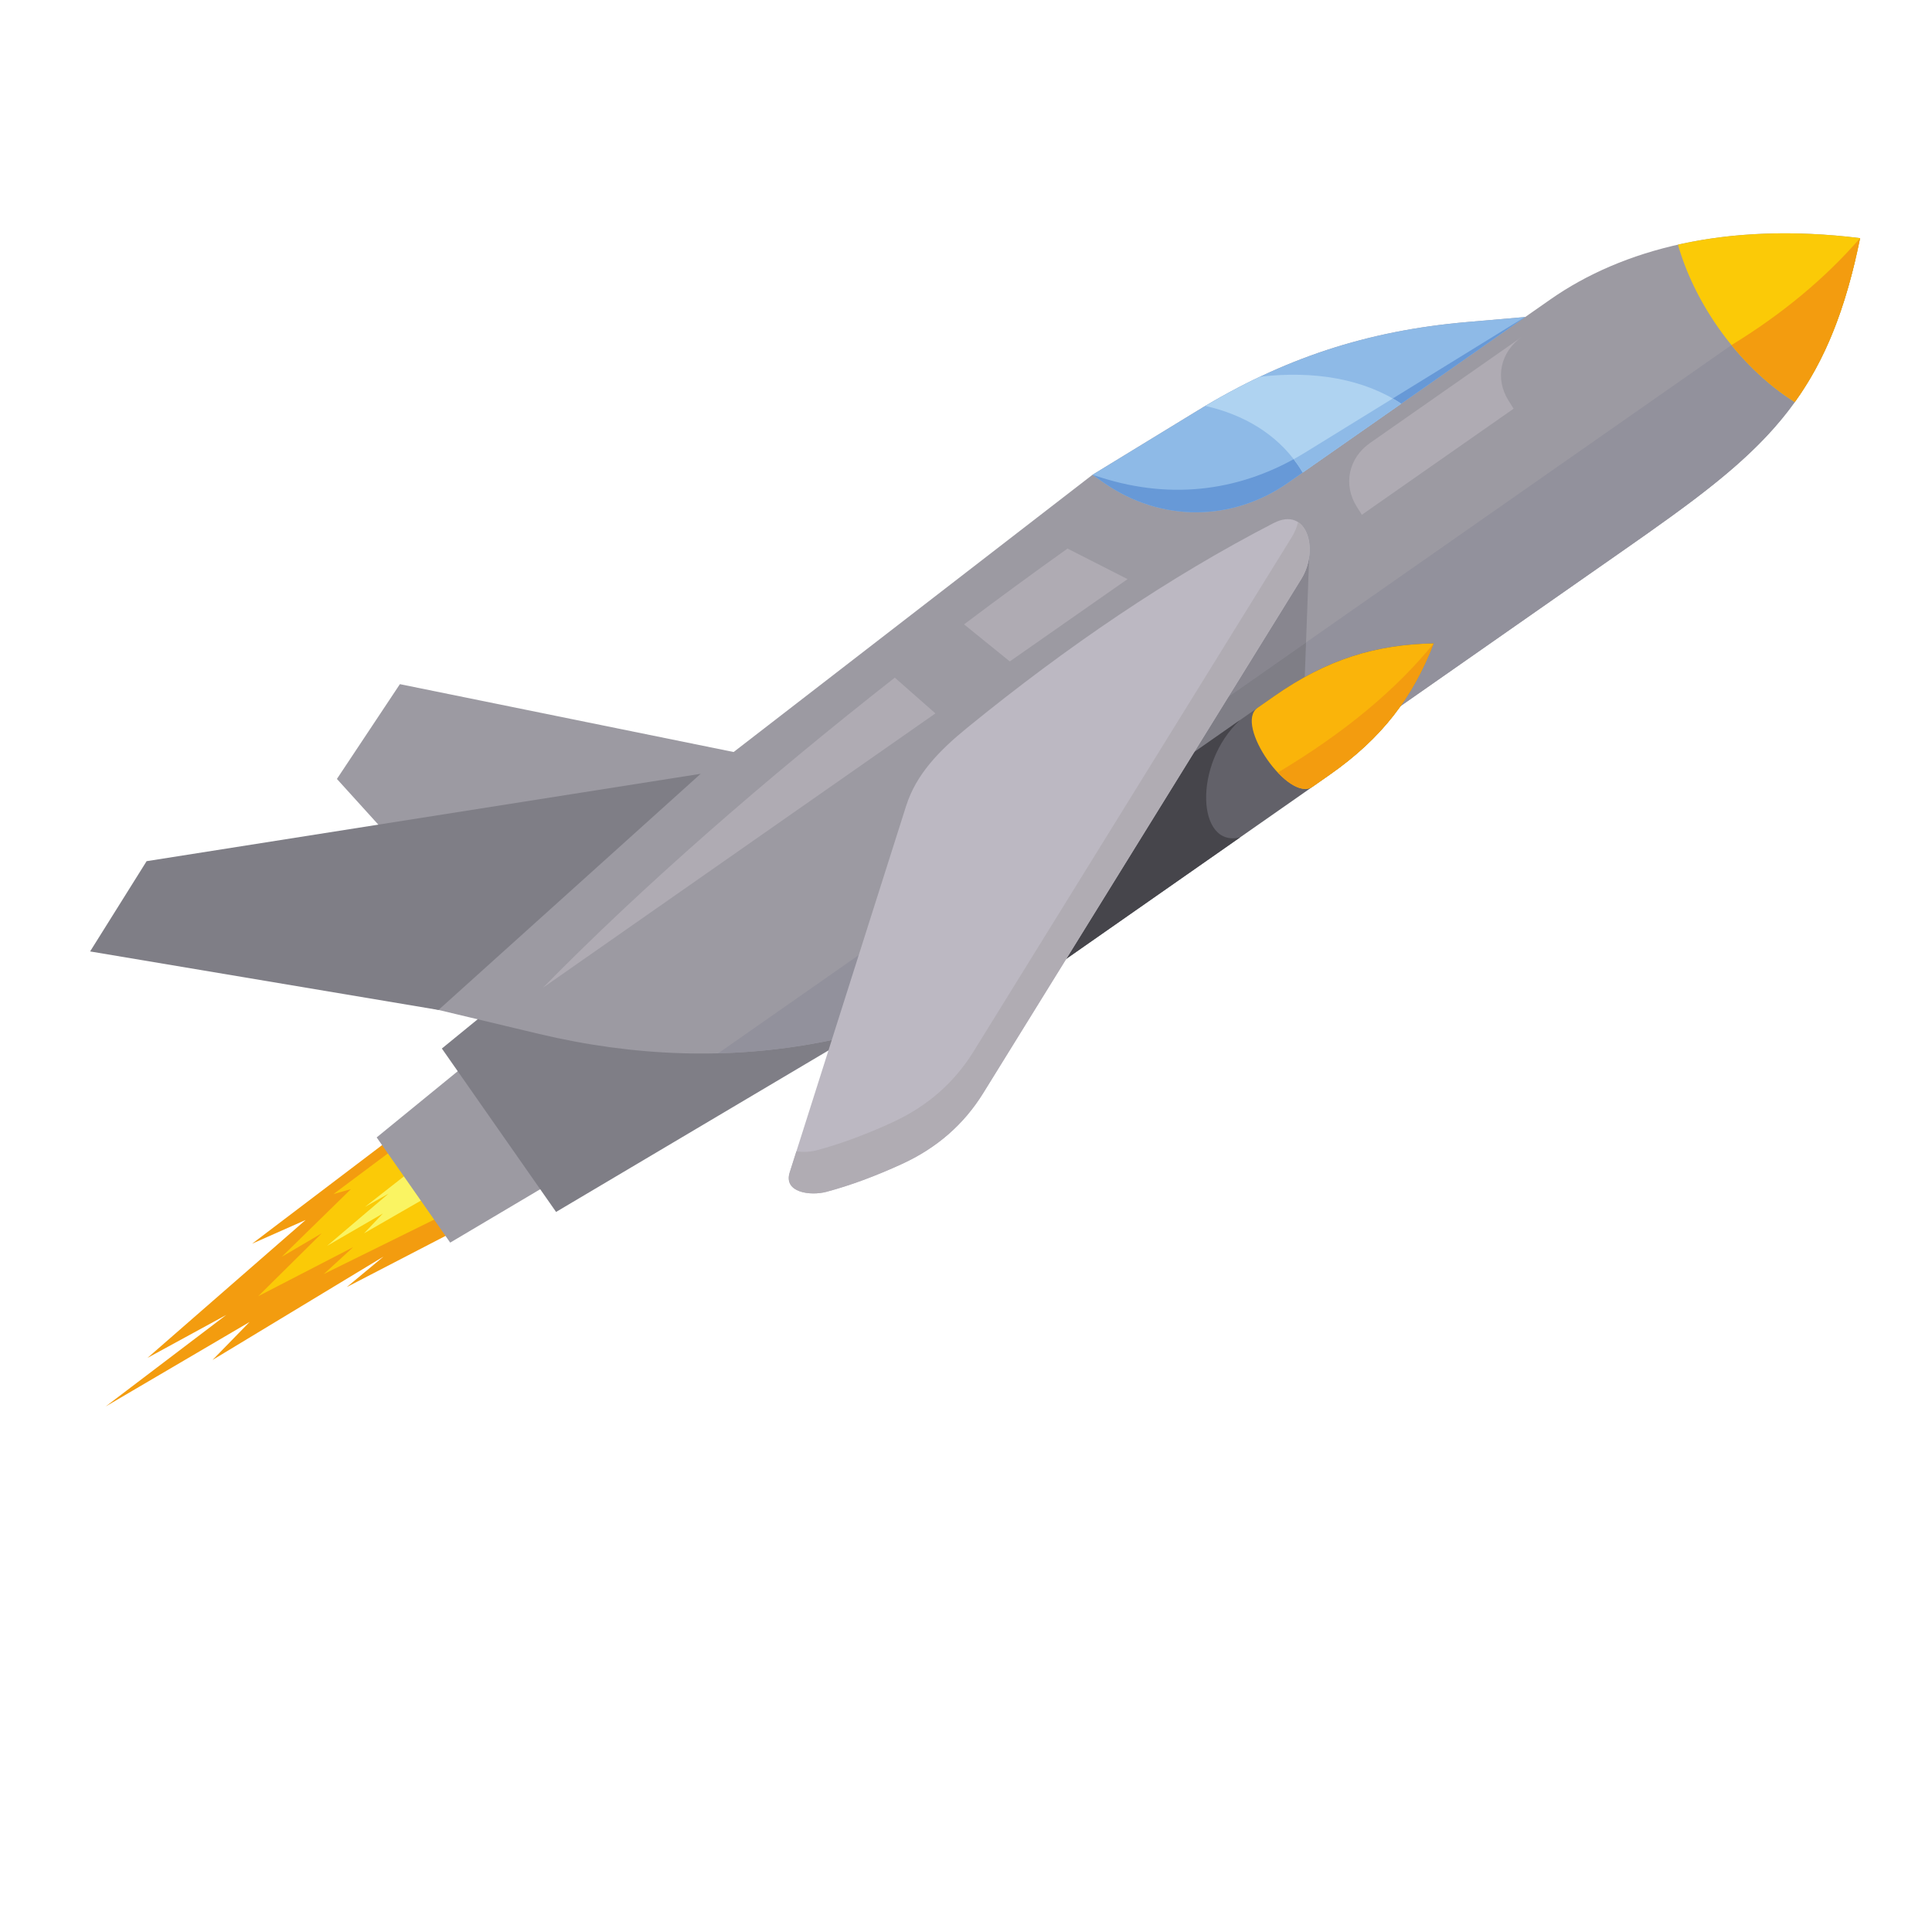
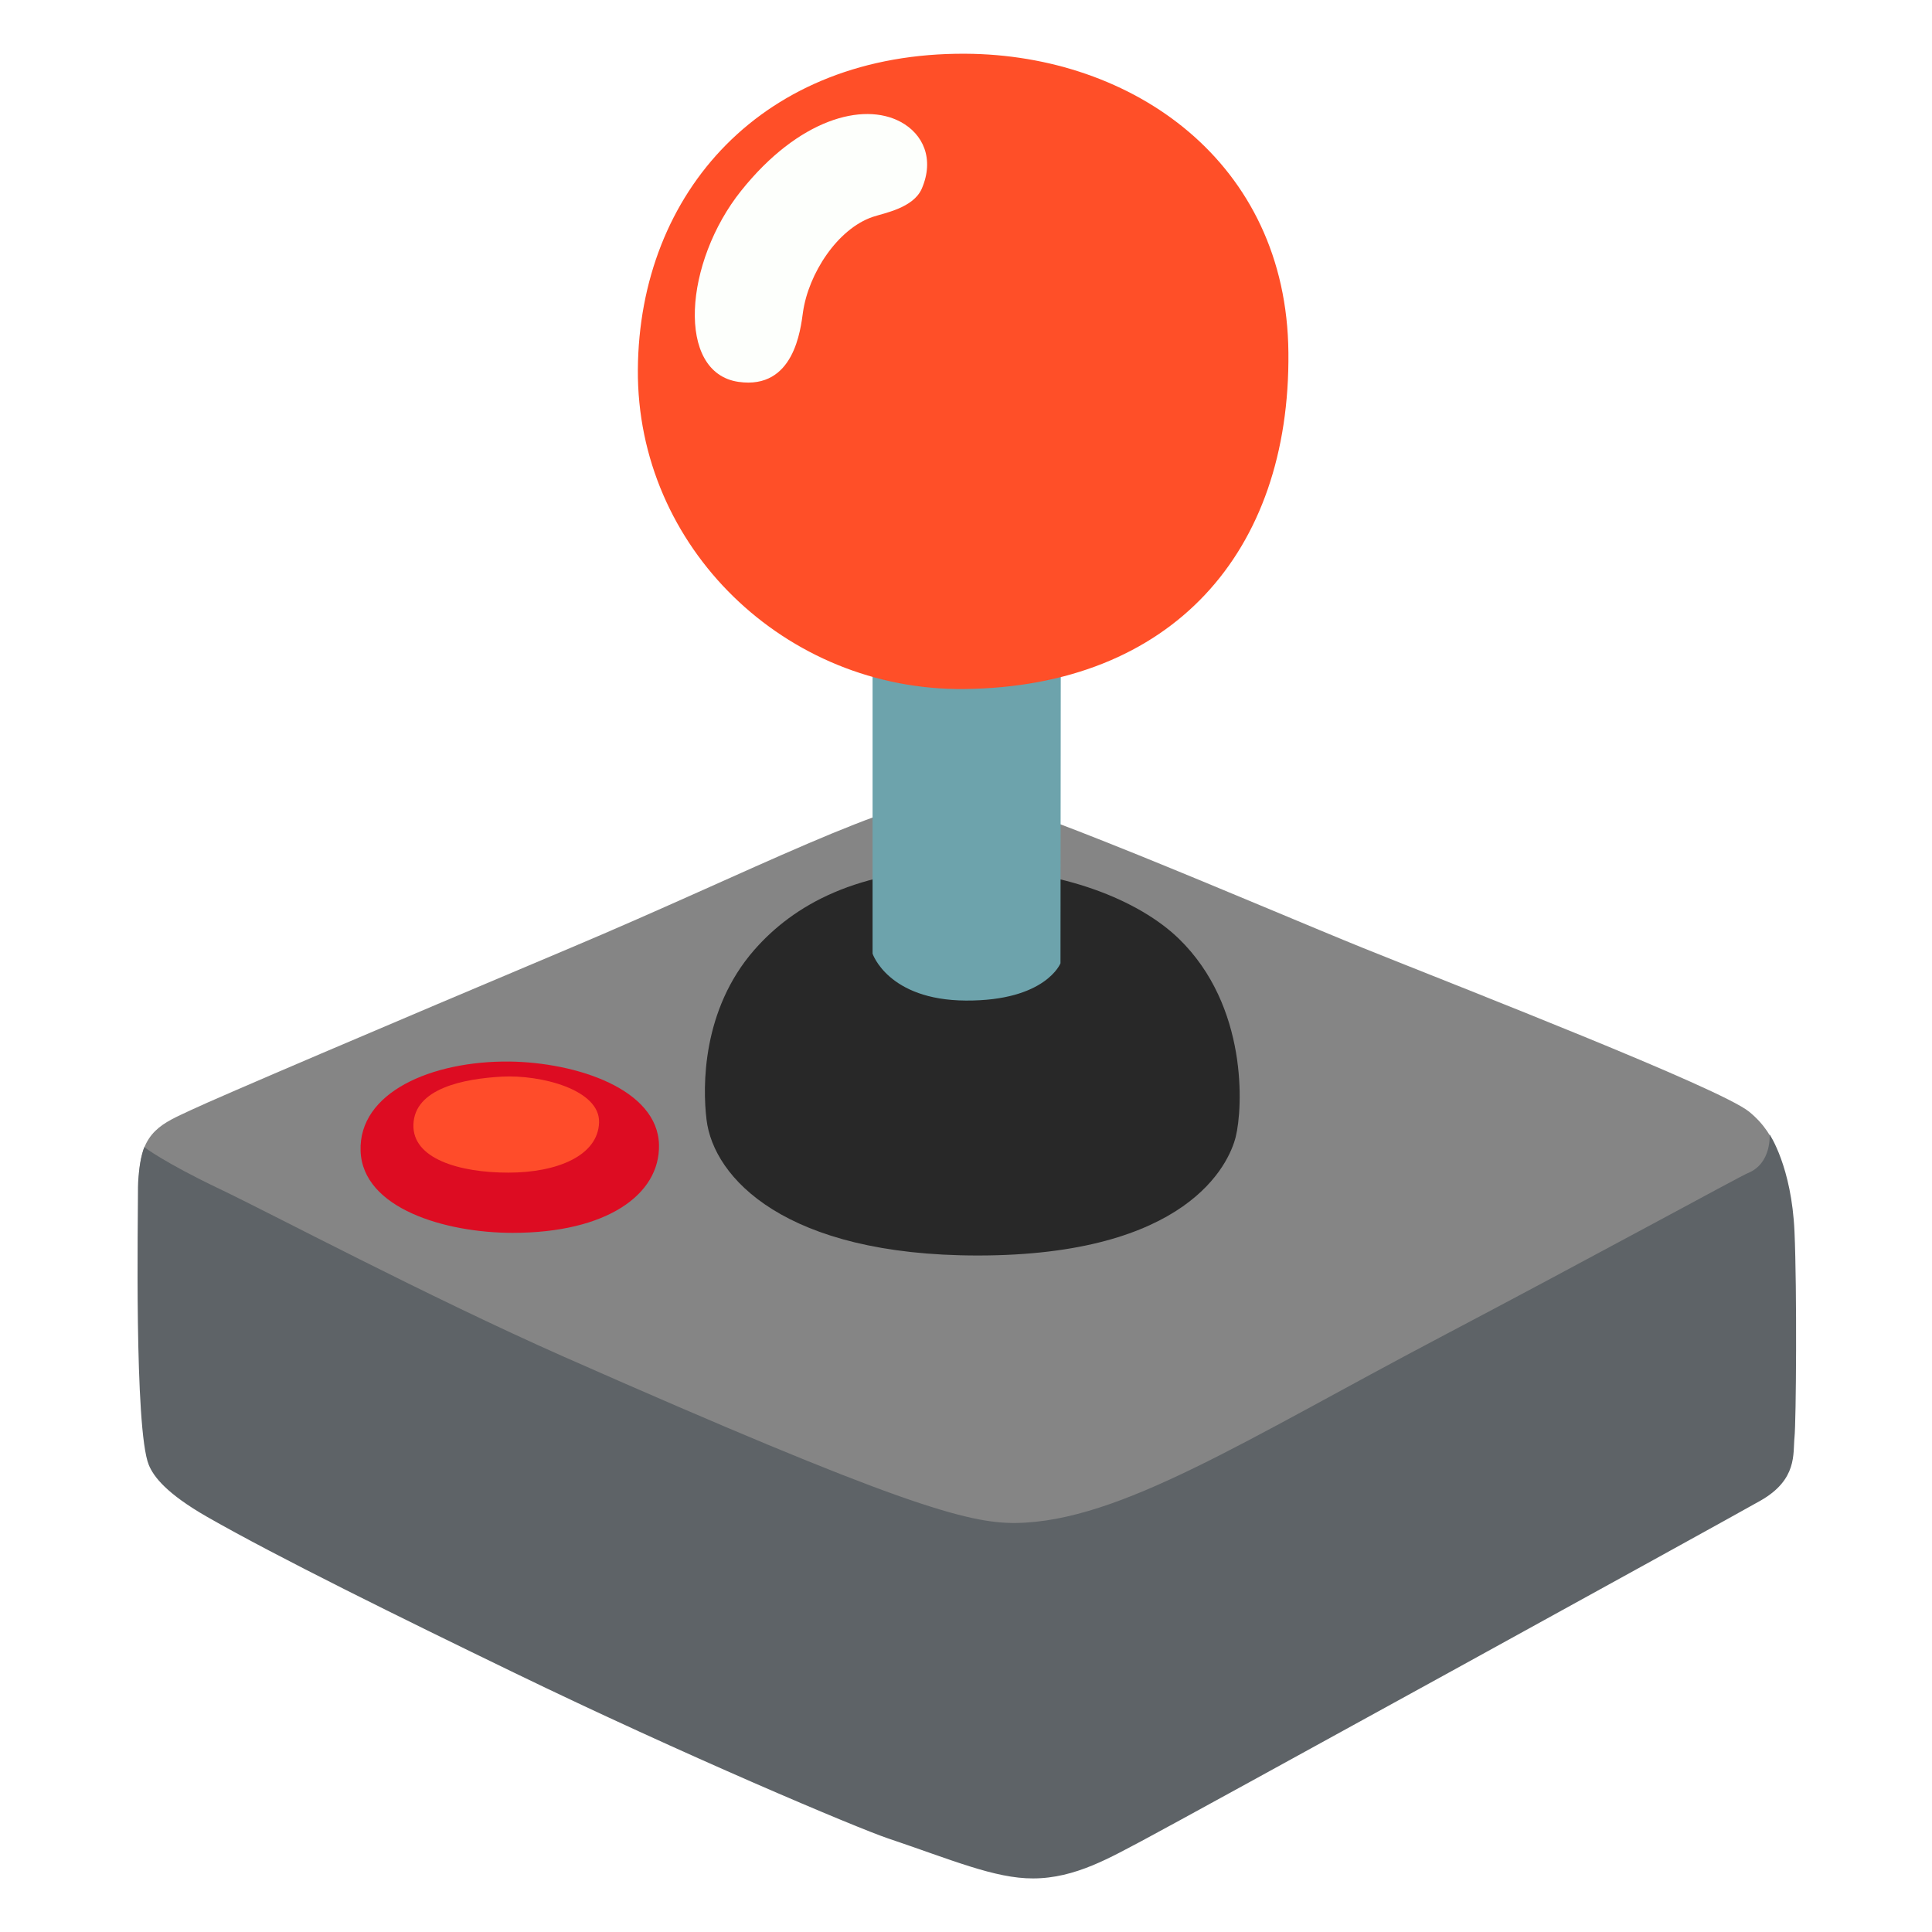
- <svg xmlns="http://www.w3.org/2000/svg" version="1.1" id="svg1" width="800" height="800" viewBox="0 0 800 800">
-   <defs id="defs1">
-     <clipPath clipPathUnits="userSpaceOnUse" id="clipPath5">
-       <path d="M 0,600 H 600 V 0 H 0 Z" transform="translate(-113.3394,-225.1826)" id="path5" />
-     </clipPath>
-     <clipPath clipPathUnits="userSpaceOnUse" id="clipPath7">
-       <path d="M 0,600 H 600 V 0 H 0 Z" transform="translate(-116.9785,-246.7656)" id="path7" />
-     </clipPath>
-     <clipPath clipPathUnits="userSpaceOnUse" id="clipPath9">
-       <path d="M 0,600 H 600 V 0 H 0 Z" transform="translate(-232.9482,-365.415)" id="path9" />
-     </clipPath>
-     <clipPath clipPathUnits="userSpaceOnUse" id="clipPath11">
-       <path d="M 0,600 H 600 V 0 H 0 Z" transform="translate(-137.2251,-274.3721)" id="path11" />
-     </clipPath>
-     <clipPath clipPathUnits="userSpaceOnUse" id="clipPath13">
-       <path d="M 0,600 H 600 V 0 H 0 Z" transform="translate(-577.6758,-526.0532)" id="path13" />
-     </clipPath>
-     <clipPath clipPathUnits="userSpaceOnUse" id="clipPath15">
-       <path d="M 0,600 H 600 V 0 H 0 Z" transform="translate(-312.0625,-296.7334)" id="path15" />
-     </clipPath>
-     <clipPath clipPathUnits="userSpaceOnUse" id="clipPath17">
-       <path d="M 0,600 H 600 V 0 H 0 Z" transform="translate(-223.041,-272.8887)" id="path17" />
-     </clipPath>
-     <clipPath clipPathUnits="userSpaceOnUse" id="clipPath19">
-       <path d="M 0,600 H 600 V 0 H 0 Z" transform="translate(-312.0664,-296.7334)" id="path19" />
-     </clipPath>
-     <clipPath clipPathUnits="userSpaceOnUse" id="clipPath21">
-       <path d="M 0,600 H 600 V 0 H 0 Z" transform="translate(-473.6758,-501.5522)" id="path21" />
-     </clipPath>
-     <clipPath clipPathUnits="userSpaceOnUse" id="clipPath23">
-       <path d="M 0,600 H 600 V 0 H 0 Z" transform="translate(-473.6758,-501.5522)" id="path23" />
-     </clipPath>
-     <clipPath clipPathUnits="userSpaceOnUse" id="clipPath25">
-       <path d="M 0,600 H 600 V 0 H 0 Z" transform="translate(-391.2705,-482.9893)" id="path25" />
-     </clipPath>
-     <clipPath clipPathUnits="userSpaceOnUse" id="clipPath27">
-       <path d="M 0,600 H 600 V 0 H 0 Z" transform="translate(-401.7656,-457.3965)" id="path27" />
-     </clipPath>
-     <clipPath clipPathUnits="userSpaceOnUse" id="clipPath29">
-       <path d="M 0,600 H 600 V 0 H 0 Z" transform="translate(-445.251,-400.1943)" id="path29" />
-     </clipPath>
-     <clipPath clipPathUnits="userSpaceOnUse" id="clipPath31">
-       <path d="M 0,600 H 600 V 0 H 0 Z" transform="translate(-385.1006,-376.3789)" id="path31" />
-     </clipPath>
-     <clipPath clipPathUnits="userSpaceOnUse" id="clipPath33">
-       <path d="M 0,600 H 600 V 0 H 0 Z" transform="translate(-445.251,-400.1943)" id="path33" />
-     </clipPath>
-     <clipPath clipPathUnits="userSpaceOnUse" id="clipPath35">
-       <path d="M 0,600 H 600 V 0 H 0 Z" transform="translate(-396.8379,-360.0703)" id="path35" />
-     </clipPath>
-     <clipPath clipPathUnits="userSpaceOnUse" id="clipPath37">
-       <path d="M 0,600 H 600 V 0 H 0 Z" transform="translate(-577.6758,-526.0532)" id="path37" />
-     </clipPath>
-     <clipPath clipPathUnits="userSpaceOnUse" id="clipPath39">
-       <path d="M 0,600 H 600 V 0 H 0 Z" transform="translate(-537.7207,-492.8296)" id="path39" />
-     </clipPath>
-     <clipPath clipPathUnits="userSpaceOnUse" id="clipPath41">
-       <path d="M 0,600 H 600 V 0 H 0 Z" transform="translate(-404.1445,-420.21)" id="path41" />
-     </clipPath>
-     <clipPath clipPathUnits="userSpaceOnUse" id="clipPath43">
-       <path d="M 0,600 H 600 V 0 H 0 Z" transform="translate(-217.5996,-359.6904)" id="path43" />
-     </clipPath>
-     <clipPath clipPathUnits="userSpaceOnUse" id="clipPath45">
-       <path d="M 0,600 H 600 V 0 H 0 Z" transform="translate(-290.5039,-378.4463)" id="path45" />
-     </clipPath>
-     <clipPath clipPathUnits="userSpaceOnUse" id="clipPath47">
-       <path d="M 0,600 H 600 V 0 H 0 Z" transform="translate(-404.1445,-420.21)" id="path47" />
-     </clipPath>
-     <clipPath clipPathUnits="userSpaceOnUse" id="clipPath49">
-       <path d="M 0,600 H 600 V 0 H 0 Z" transform="translate(-425.4922,-462.4375)" id="path49" />
-     </clipPath>
-   </defs>
-   <g id="g1">
-     <g id="group-MC0">
-       <path id="path2" d="m 0,0 -54.609,-41.421 16.62,7.363 -49.117,-42.836 24.452,13.339 -37.431,-28.416 44.703,26.243 -11.516,-11.803 53.108,32.116 -11.396,-9.466 38.752,20.081 z" style="fill:#f39c0f;fill-opacity:1;fill-rule:evenodd;stroke:none" transform="matrix(1.333333,0,0,-1.333333,177.2005,459.7604)" />
-       <path id="path3" d="m 0,0 -28.6,-21.365 5.429,1.542 -21.469,-21.01 12.412,7.3 -19.736,-19.548 29.502,15.241 -9.229,-8.452 0.253,0.177 44.372,21.883 z" style="fill:#fbca07;fill-opacity:1;fill-rule:evenodd;stroke:none" transform="matrix(1.333333,0,0,-1.333333,176.2012,465.9636)" />
-       <path id="path4" d="M 0,0 7.317,4.116 -11.751,-12.091 5.562,-2.053 -0.275,-8.196 24.035,5.791 c 0.284,0.729 -4.997,7.444 -5.773,8.519 z" style="fill:#faf462;fill-opacity:1;fill-rule:evenodd;stroke:none" transform="matrix(1.333333,0,0,-1.333333,151.1192,499.7565)" clip-path="url(#clipPath5)" />
-       <path id="path6" d="M 0,0 78.329,63.969 109.823,18.909 22.835,-32.669 Z" style="fill:#9c9aa2;fill-opacity:1;fill-rule:evenodd;stroke:none" transform="matrix(1.333333,0,0,-1.333333,155.9713,470.9792)" clip-path="url(#clipPath7)" />
-       <path id="path8" d="m 0,0 -76.276,-64.743 -52.042,57.42 19.562,29.439 z" style="fill:#9c9aa2;fill-opacity:1;fill-rule:evenodd;stroke:none" transform="matrix(1.333333,0,0,-1.333333,310.5976,312.78)" clip-path="url(#clipPath9)" />
-       <path id="path10" d="M 0,0 121.675,99.369 170.599,29.372 35.47,-50.749 Z" style="fill:#7f7e86;fill-opacity:1;fill-rule:evenodd;stroke:none" transform="matrix(1.333333,0,0,-1.333333,182.9668,434.1705)" clip-path="url(#clipPath11)" />
-       <path id="path12" d="m 0,0 c -41.354,5.123 -73.811,-3.399 -96.151,-19.015 l -7.849,-5.486 -18.055,-1.564 c -31.052,-2.689 -57.104,-11.249 -83.703,-27.498 l -32.649,-19.946 -212.278,-163.998 40.305,-9.613 c 59.97,-14.306 117.116,-3.437 167.651,31.883 l 159.615,111.561 C -33.837,-69.234 -11.263,-55.214 0,0" style="fill:#9c9aa2;fill-opacity:1;fill-rule:evenodd;stroke:none" transform="matrix(1.333333,0,0,-1.333333,770.2344,98.59573)" clip-path="url(#clipPath13)" />
-       <path id="path14" d="M 0,0 C 7.765,4.159 15.397,8.85 22.884,14.083 L 92.012,62.398 94.519,130.385 -28.955,12.682 -29.35,10.452 Z" style="fill:#88868f;fill-opacity:1;fill-rule:evenodd;stroke:none" transform="matrix(1.333333,0,0,-1.333333,416.0833,404.3555)" clip-path="url(#clipPath15)" />
-       <path id="path16" d="m 0,0 c 39.592,1.021 77.3,13.739 111.905,37.928 l 159.616,111.56 c 47.361,33.103 70.053,47.348 81.745,97.423 z" style="fill:#92919c;fill-opacity:1;fill-rule:evenodd;stroke:none" transform="matrix(1.333333,0,0,-1.333333,297.388,436.1484)" clip-path="url(#clipPath17)" />
-       <path id="path18" d="M 0,0 C 7.765,4.157 15.395,8.85 22.88,14.083 L 92.008,62.398 93.533,103.753 -7.503,33.137 -28.959,12.682 -29.354,10.452 Z" style="fill:#7f7e86;fill-opacity:1;fill-rule:evenodd;stroke:none" transform="matrix(1.333333,0,0,-1.333333,416.0885,404.3555)" clip-path="url(#clipPath19)" />
-       <path id="path20" d="m 0,0 -18.055,-1.564 c -31.052,-2.689 -57.104,-11.249 -83.703,-27.498 l -32.649,-19.946 3.689,-2.56 c 17.5,-12.145 39.614,-12.108 57.073,0.095 z" style="fill:#8ebae7;fill-opacity:1;fill-rule:evenodd;stroke:none" transform="matrix(1.333333,0,0,-1.333333,631.5677,131.2637)" clip-path="url(#clipPath21)" />
-       <path id="path22" d="m 0,0 -0.129,-0.011 -68.128,-42.015 c -19.679,-12.135 -41.402,-14.819 -63.441,-7.841 l -2.709,0.859 3.689,-2.56 c 17.5,-12.145 39.614,-12.108 57.073,0.095 z" style="fill:#6799d7;fill-opacity:1;fill-rule:evenodd;stroke:none" transform="matrix(1.333333,0,0,-1.333333,631.5677,131.2637)" clip-path="url(#clipPath23)" />
-       <path id="path24" d="m 0,0 c -5.669,-2.685 -11.301,-5.696 -16.95,-9.053 12.022,-2.722 22.051,-8.74 28.588,-18.094 0.593,-0.845 1.145,-1.708 1.668,-2.587 L 43.874,-8.369 C 32.47,-0.75 16.969,2.017 0,0" style="fill:#afd3f1;fill-opacity:1;fill-rule:evenodd;stroke:none" transform="matrix(1.333333,0,0,-1.333333,521.694,156.0143)" clip-path="url(#clipPath25)" />
-       <path id="path26" d="m 0,0 c 0.393,-0.508 0.774,-1.025 1.143,-1.554 0.59,-0.845 1.145,-1.708 1.668,-2.587 l 30.568,21.365 c -0.851,0.568 -1.724,1.109 -2.618,1.624 L 3.653,2.13 C 2.443,1.383 1.225,0.674 0,0" style="fill:#8ebae7;fill-opacity:1;fill-rule:evenodd;stroke:none" transform="matrix(1.333333,0,0,-1.333333,535.6875,190.138)" clip-path="url(#clipPath27)" />
-       <path id="path28" d="m 0,0 c -17.869,-0.333 -33.055,-4.878 -49.505,-16.376 l -75.644,-52.87 4.216,-15.278 -5.474,-22.051 94.017,65.713 C -15.941,-29.366 -6.455,-16.664 0,0" style="fill:#626169;fill-opacity:1;fill-rule:evenodd;stroke:none" transform="matrix(1.333333,0,0,-1.333333,593.668,266.4076)" clip-path="url(#clipPath29)" />
-       <path id="path30" d="m 0,0 -64.998,-45.429 4.214,-15.28 -5.473,-22.051 66.31,46.348 C -13.382,-39.861 -14.683,-13.62 0,0" style="fill:#46454b;fill-opacity:1;fill-rule:evenodd;stroke:none" transform="matrix(1.333333,0,0,-1.333333,513.4675,298.1615)" clip-path="url(#clipPath31)" />
-       <path id="path32" d="m 0,0 c -17.869,-0.333 -33.057,-4.878 -49.505,-16.376 l -5.207,-3.639 c -7.354,-5.139 9.761,-29.627 17.115,-24.488 l 5.207,3.641 C -15.941,-29.366 -6.455,-16.664 0,0" style="fill:#fab40a;fill-opacity:1;fill-rule:evenodd;stroke:none" transform="matrix(1.333333,0,0,-1.333333,593.668,266.4076)" clip-path="url(#clipPath33)" />
-       <path id="path34" d="m 0,0 c 3.754,-3.969 8,-6.347 10.816,-4.379 l 5.207,3.641 C 32.474,10.758 41.958,23.46 48.413,40.124 37.004,26.036 21.114,12.623 0,0" style="fill:#f39c0f;fill-opacity:1;fill-rule:evenodd;stroke:none" transform="matrix(1.333333,0,0,-1.333333,529.1172,319.9063)" clip-path="url(#clipPath35)" />
-       <path id="path36" d="m 0,0 c -21.268,2.634 -40.182,1.66 -56.576,-2.032 2.435,-8.494 6.593,-17.29 12.433,-25.649 6.94,-9.927 15.274,-17.834 23.861,-23.238 C -10.983,-37.975 -4.563,-22.369 0,0" style="fill:#fbca07;fill-opacity:1;fill-rule:evenodd;stroke:none" transform="matrix(1.333333,0,0,-1.333333,770.2344,98.59573)" clip-path="url(#clipPath37)" />
-       <path id="path38" d="M 0,0 C 5.995,-7.357 12.751,-13.338 19.673,-17.695 28.972,-4.751 35.392,10.855 39.955,33.224 29.07,20.692 15.736,9.627 0,0" style="fill:#f39c0f;fill-opacity:1;fill-rule:evenodd;stroke:none" transform="matrix(1.333333,0,0,-1.333333,716.9609,142.8939)" clip-path="url(#clipPath39)" />
-       <path id="path40" d="m 0,0 -98.755,-159.616 c -6.071,-9.813 -14.447,-17.119 -25.341,-22.108 -8.134,-3.721 -15.947,-6.638 -23.389,-8.617 -5.005,-1.331 -13.399,-0.23 -11.413,6.02 l 36.164,113.836 c 3.102,9.764 10.147,17.08 18.967,24.269 31.2,25.425 62.872,46.903 95.124,63.544 C 1.892,22.763 5.568,9 0,0" style="fill:#bcb8c2;fill-opacity:1;fill-rule:evenodd;stroke:none" transform="matrix(1.333333,0,0,-1.333333,538.8593,239.72)" clip-path="url(#clipPath41)" />
-       <path id="path42" d="m 0,0 -81.415,-73.338 -108.2,18.171 17.548,28.031 z" style="fill:#7f7e86;fill-opacity:1;fill-rule:evenodd;stroke:none" transform="matrix(1.333333,0,0,-1.333333,290.1328,320.4128)" clip-path="url(#clipPath43)" />
-       <path id="path44" d="m 0,0 -121.854,-85.169 c 30.793,31.388 69.093,64.815 109.24,96.276 z M 59.664,41.702 23.095,16.142 8.896,27.645 c 10.686,8.057 21.43,15.931 32.128,23.545 6.213,-3.162 12.427,-6.325 18.64,-9.488" style="fill:#afabb3;fill-opacity:1;fill-rule:evenodd;stroke:none" transform="matrix(1.333333,0,0,-1.333333,387.3385,295.4049)" clip-path="url(#clipPath45)" />
-       <path id="path46" d="m 0,0 -98.755,-159.616 c -6.071,-9.813 -14.447,-17.119 -25.341,-22.108 -8.133,-3.721 -15.947,-6.638 -23.389,-8.617 -5.005,-1.331 -13.399,-0.23 -11.413,6.02 l 2.082,6.552 c 2.099,-0.324 4.445,-0.167 6.316,0.333 7.442,1.977 15.256,4.892 23.39,8.618 10.892,4.986 19.27,12.293 25.339,22.104 L -3.016,12.903 c 0.92,1.484 1.584,3.095 2.01,4.731 C 3.271,14.833 3.876,6.265 0,0" style="fill:#b0acb3;fill-opacity:1;fill-rule:evenodd;stroke:none" transform="matrix(1.333333,0,0,-1.333333,538.8593,239.72)" clip-path="url(#clipPath47)" />
-       <path id="path48" d="M 0,0 47.136,32.944 C 40.421,28.251 38.694,19.983 42.999,13.141 l 1.574,-2.502 -47.134,-32.945 -1.575,2.502 C -8.44,-12.961 -6.714,-4.693 0,0" style="fill:#afabb3;fill-opacity:1;fill-rule:evenodd;stroke:none" transform="matrix(1.333333,0,0,-1.333333,567.3229,183.4167)" clip-path="url(#clipPath49)" />
-     </g>
-   </g>
+ <svg xmlns="http://www.w3.org/2000/svg" width="800px" height="800px" viewBox="0 0 128 128" aria-hidden="true" role="img" class="iconify iconify--noto" preserveAspectRatio="xMidYMid meet">
+   <path d="M63.83 52.62c-5.04.32-13.84 5.04-26.08 10.2s-23.29 9.87-25.11 10.73c-1.82.86-3.33 1.37-3.43 4.38s38.63 27.6 38.63 27.6l38.1.64l32.05-28.74s-.05-2.11-2.11-3.78C113.94 72.08 97 65.5 90.34 62.82c-6.65-2.69-24.23-10.34-26.51-10.2z" fill="#858585" />
+   <path d="M67.34 100.9c6.87-.1 15.25-5.55 28.11-12.32c9.91-5.22 19.9-10.68 20.33-10.85c1.62-.64 1.46-2.57 1.46-2.57s1.46 2.13 1.65 6.44c.17 3.87.11 12.56 0 13.63c-.11 1.07.21 2.79-2.25 4.19s-38.61 21.29-40.78 22.43c-2.26 1.19-4.61 2.6-7.42 2.6c-2.53.01-5.41-1.24-9.63-2.66c-2.02-.68-13.53-5.53-24.77-10.98c-7.51-3.64-15.62-7.63-20.31-10.31c-2.69-1.54-3.55-2.66-3.87-3.44c-.98-2.37-.71-16.77-.72-18.06c-.02-1.9.42-3 .42-3s1.26.99 5.03 2.79c3.32 1.58 13.73 7.1 22.75 11.09c22.1 9.76 26.79 11.07 30 11.02z" fill="#5e6367" />
+   <path d="M63.88 57.54c-7.07.03-11.3 2.41-13.92 5.41c-3.45 3.96-3.42 9.03-3.15 11.23c.46 3.85 5.2 9 17.97 9c13.9 0 16.64-6.06 17.09-7.86c.47-1.89.83-8.66-3.77-13.13c-2.59-2.51-7.72-4.68-14.22-4.65z" fill="#282828" />
+   <path d="M57.81 42.79v20.39s1.02 3.08 6.18 3.11c5.29.03 6.27-2.47 6.27-2.47l.02-21.18l-12.47.15z" fill="#6da3ac" />
+   <path d="M63.96 3.56c-13.39-.08-21.62 9.16-21.7 20.93c-.08 11.77 9.77 21.28 21.62 21.16c13.75-.15 21.61-9.05 21.48-22.29c-.11-12.63-10.32-19.74-21.4-19.8z" fill="#ff4f28" />
+   <path d="M59.66 8.07c-2.49-1.33-6.76-.18-10.55 4.56c-3.78 4.71-4.35 12.07-.18 12.67c3.69.53 4.11-3.49 4.27-4.62c.36-2.53 2.27-5.51 4.62-6.31c.78-.26 2.69-.59 3.25-1.87c.85-1.97.09-3.63-1.41-4.43z" fill="#fdfffc" />
+   <path d="M23.89 76.26c.14 3.81 5.62 5.42 10.08 5.42c6.19 0 9.76-2.51 9.69-5.83c-.08-3.68-5.44-5.46-9.9-5.52c-5.17-.05-10.01 2.04-9.87 5.93z" fill="#dd0c22" />
+   <path d="M27.39 74.51c-.07 2.26 3.04 3.18 6.29 3.18s5.94-1.13 6.01-3.32c.07-2.19-3.89-3.18-6.44-3.04c-2.54.14-5.79.78-5.86 3.18z" fill="#ff4c2a" />
</svg>
